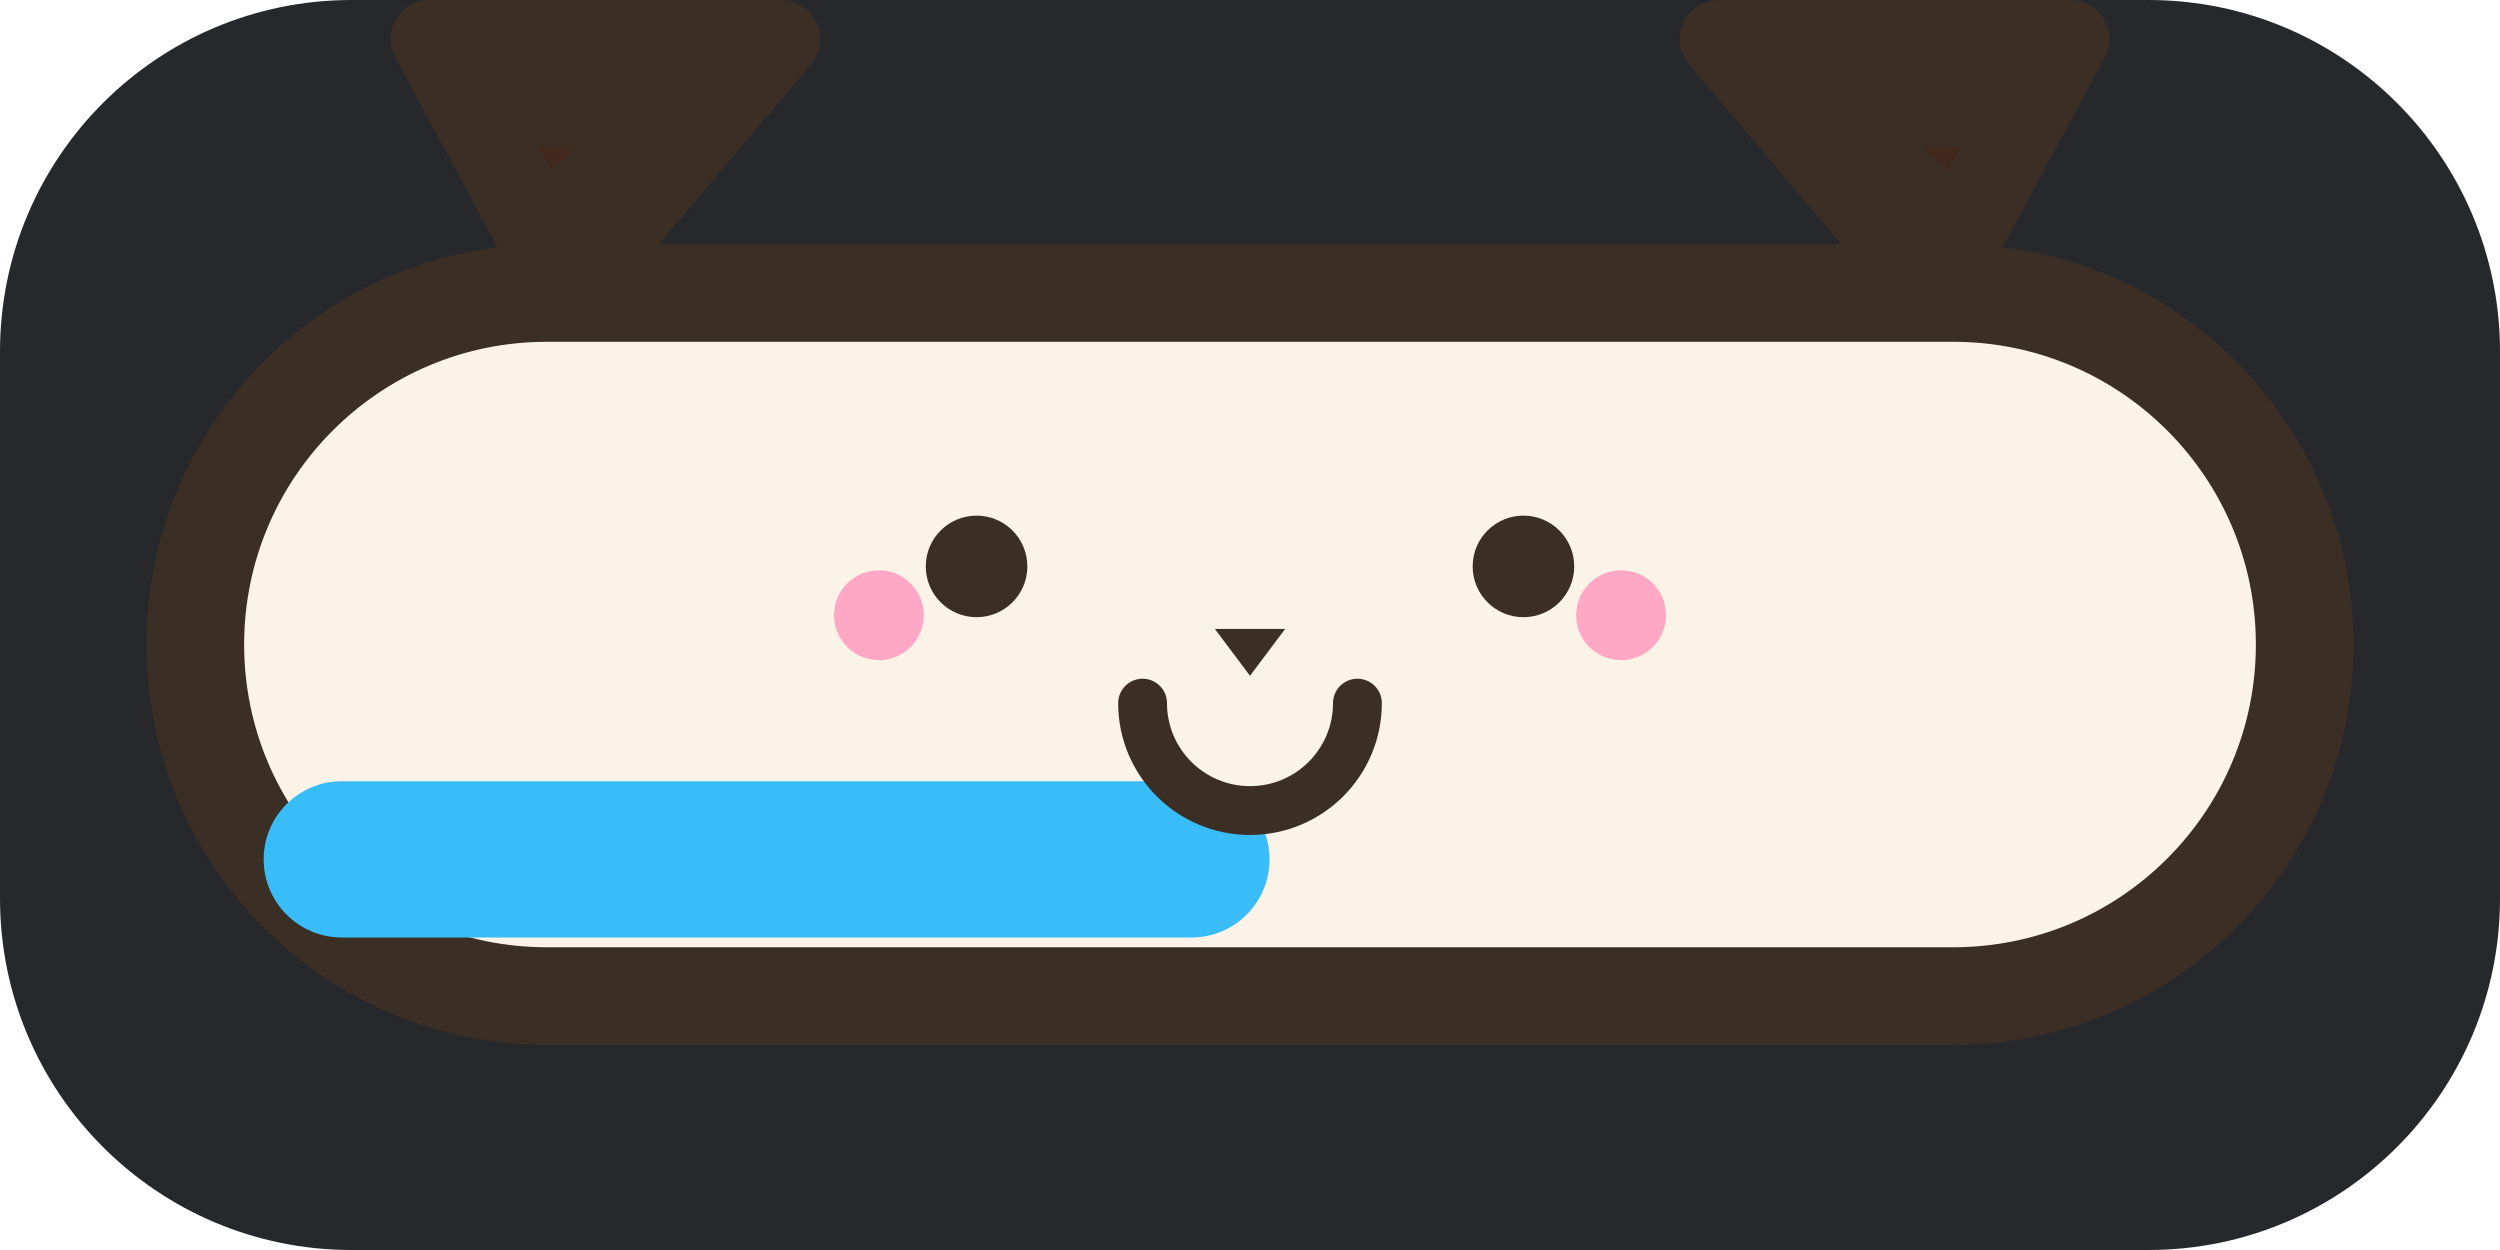
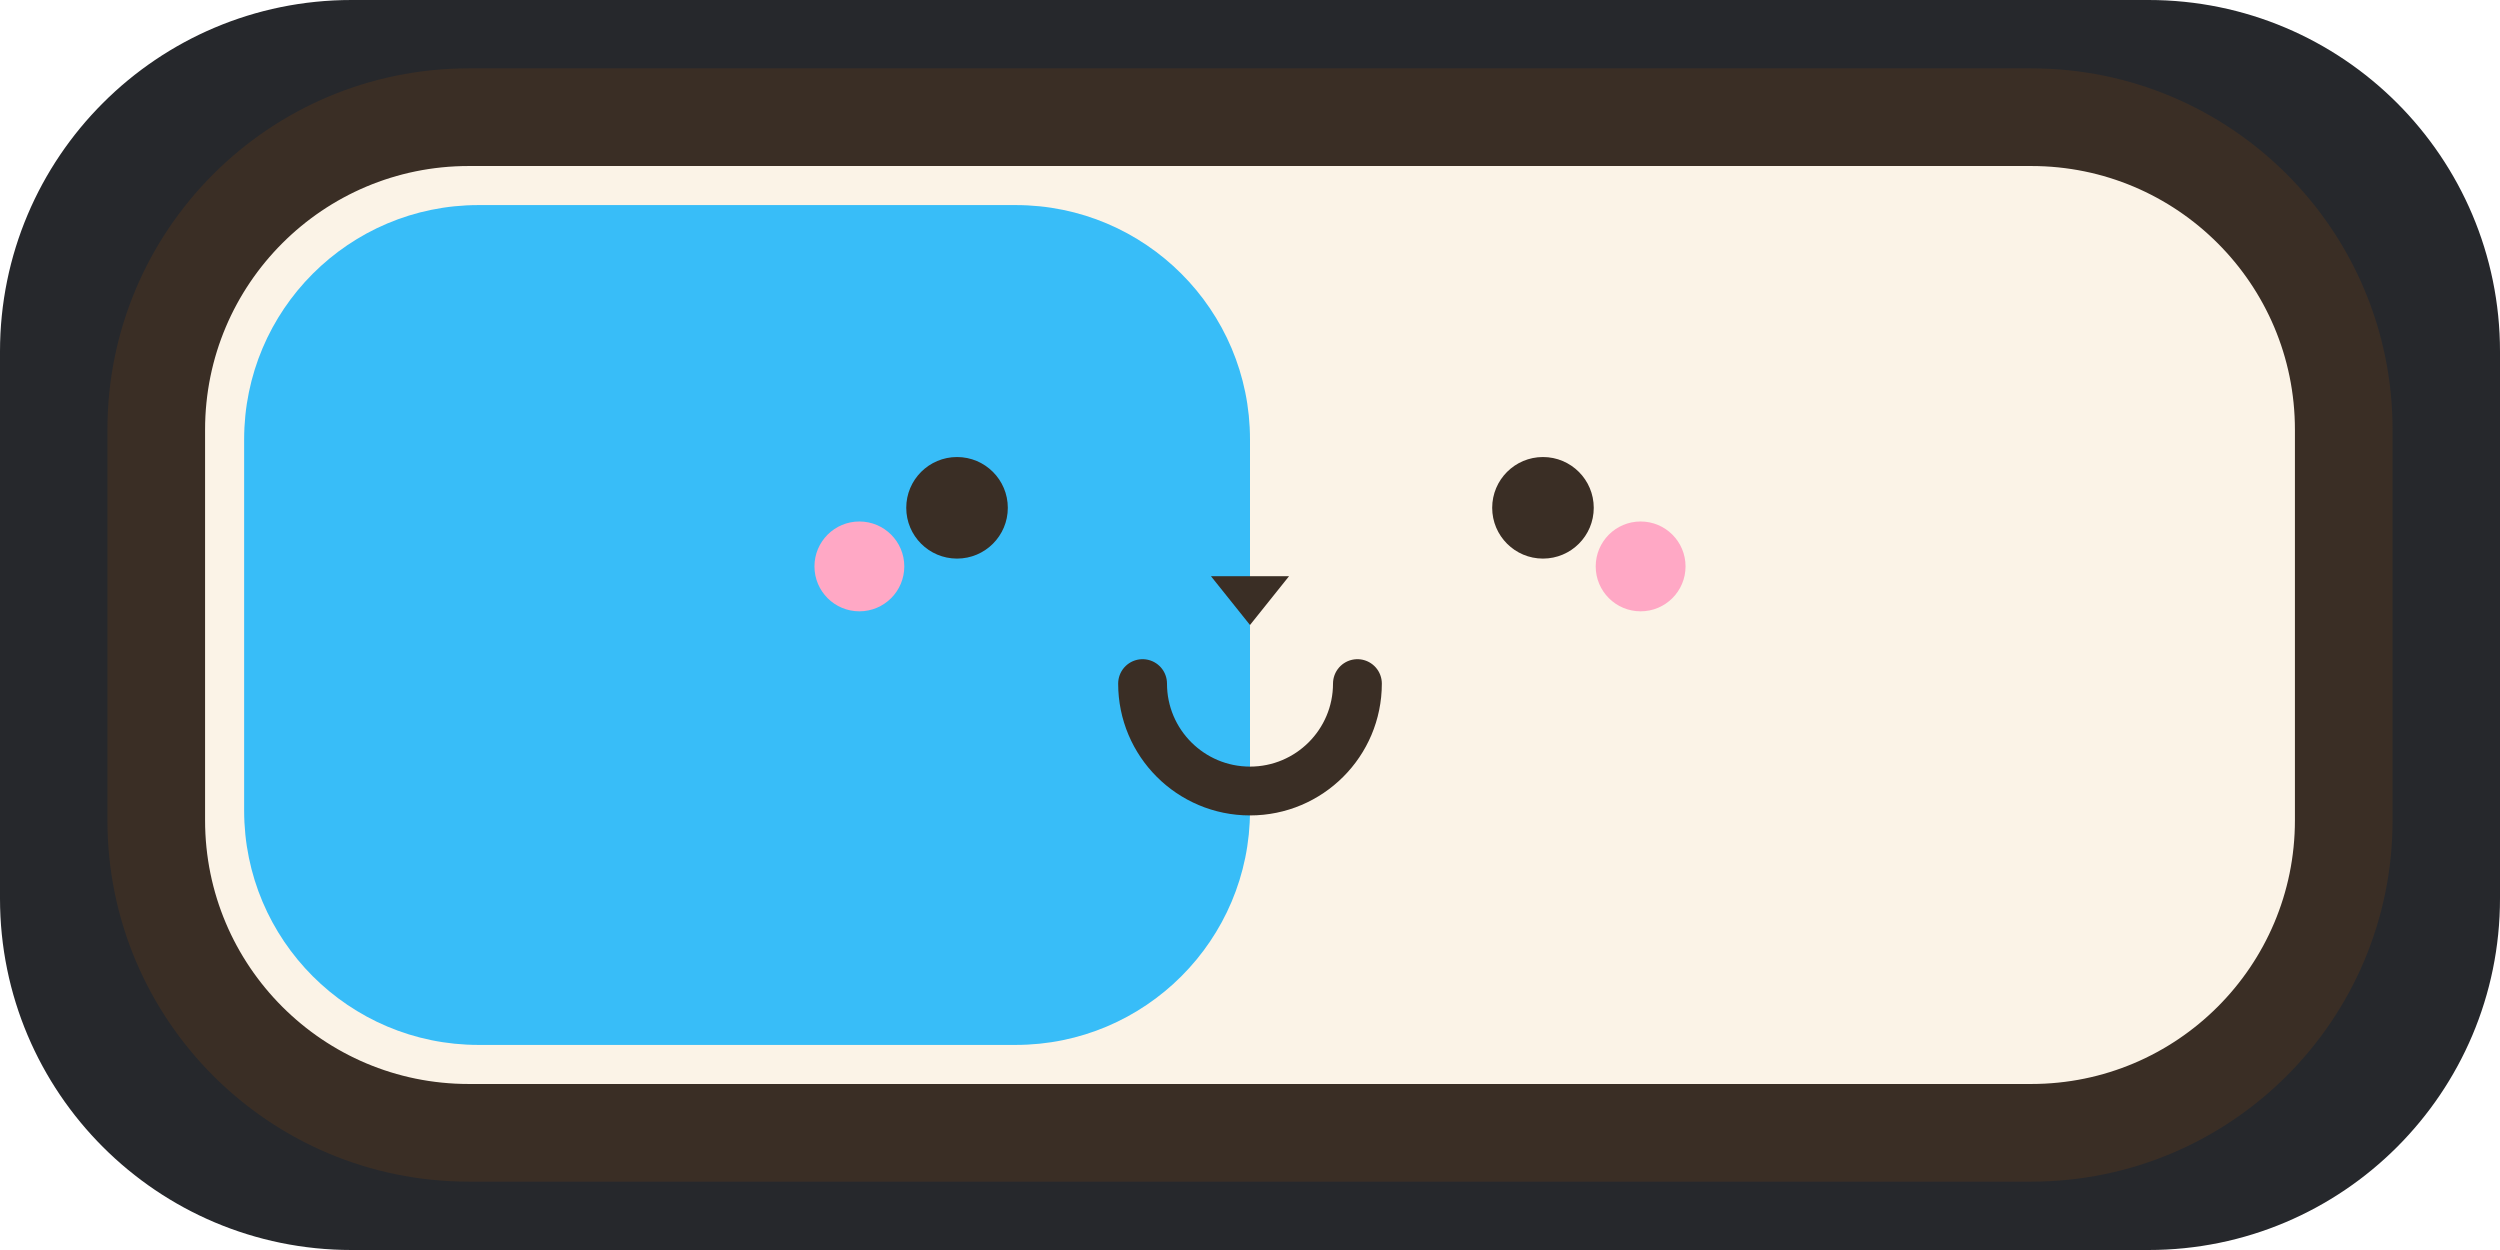
<svg xmlns="http://www.w3.org/2000/svg" width="128" height="64" viewBox="0 0 128 64">
  <rect width="128" height="64" rx="18" fill="#26282c" />
-   <rect x="10" y="15" width="108" height="36" rx="18" fill="#FBF3E7" stroke="#3A2E25" stroke-width="5" />
-   <rect x="13.5" y="40" width="51.5" height="8" rx="4" fill="#38BDF8" />
+   <rect x="8" y="6" width="112" height="52" rx="16" fill="#FBF3E7" stroke="#3A2E25" stroke-width="5" />
+   <rect x="12.5" y="10.5" width="51.5" height="43" rx="12" fill="#38BDF8" />
  <g stroke="#3A2E25" fill="none" stroke-width="2.5" stroke-linecap="round">
-     <circle cx="50.0" cy="29" r="2.6" fill="#3A2E25" stroke="none" />
-     <circle cx="78.0" cy="29" r="2.6" fill="#3A2E25" stroke="none" />
+     <circle cx="49" cy="26" r="2.6" fill="#3A2E25" stroke="none" />
+     <circle cx="79" cy="26" r="2.6" fill="#3A2E25" stroke="none" />
  </g>
-   <path d="M 62.2 32.2 L 65.8 32.2 L 64 34.6 Z" fill="#3A2E25" />
+   <path d="M 62 29.5 L 66 29.5 L 64 32 Z" fill="#3A2E25" />
  <g stroke="#3A2E25" fill="none" stroke-width="2.5" stroke-linecap="round">
-     <path d="M 58.5 36 A 5.5 5.5 0 0 0 69.5 36" />
+     <path d="M 58.5 35 A 5.5 5.5 0 0 0 69.5 35" />
  </g>
-   <circle cx="45" cy="31.5" r="2.3" fill="#FFA8C5" />
-   <circle cx="83" cy="31.5" r="2.3" fill="#FFA8C5" />
-   <g stroke="#3A2E25" stroke-width="4" stroke-linejoin="round">
-     <path d="M 29 15 L 22 2 L 40 2 Z" fill="#F97316" />
-     <path d="M 27.5 12 L 24.5 5.5 L 35 5.5 Z" fill="#40291C" />
-     <path d="M 99 15 L 106 2 L 88 2 Z" fill="#F97316" />
-     <path d="M 100.5 12 L 103.5 5.5 L 93 5.5 Z" fill="#40291C" />
-   </g>
+   <circle cx="44" cy="29" r="2.3" fill="#FFA8C5" />
+   <circle cx="84" cy="29" r="2.3" fill="#FFA8C5" />
</svg>
